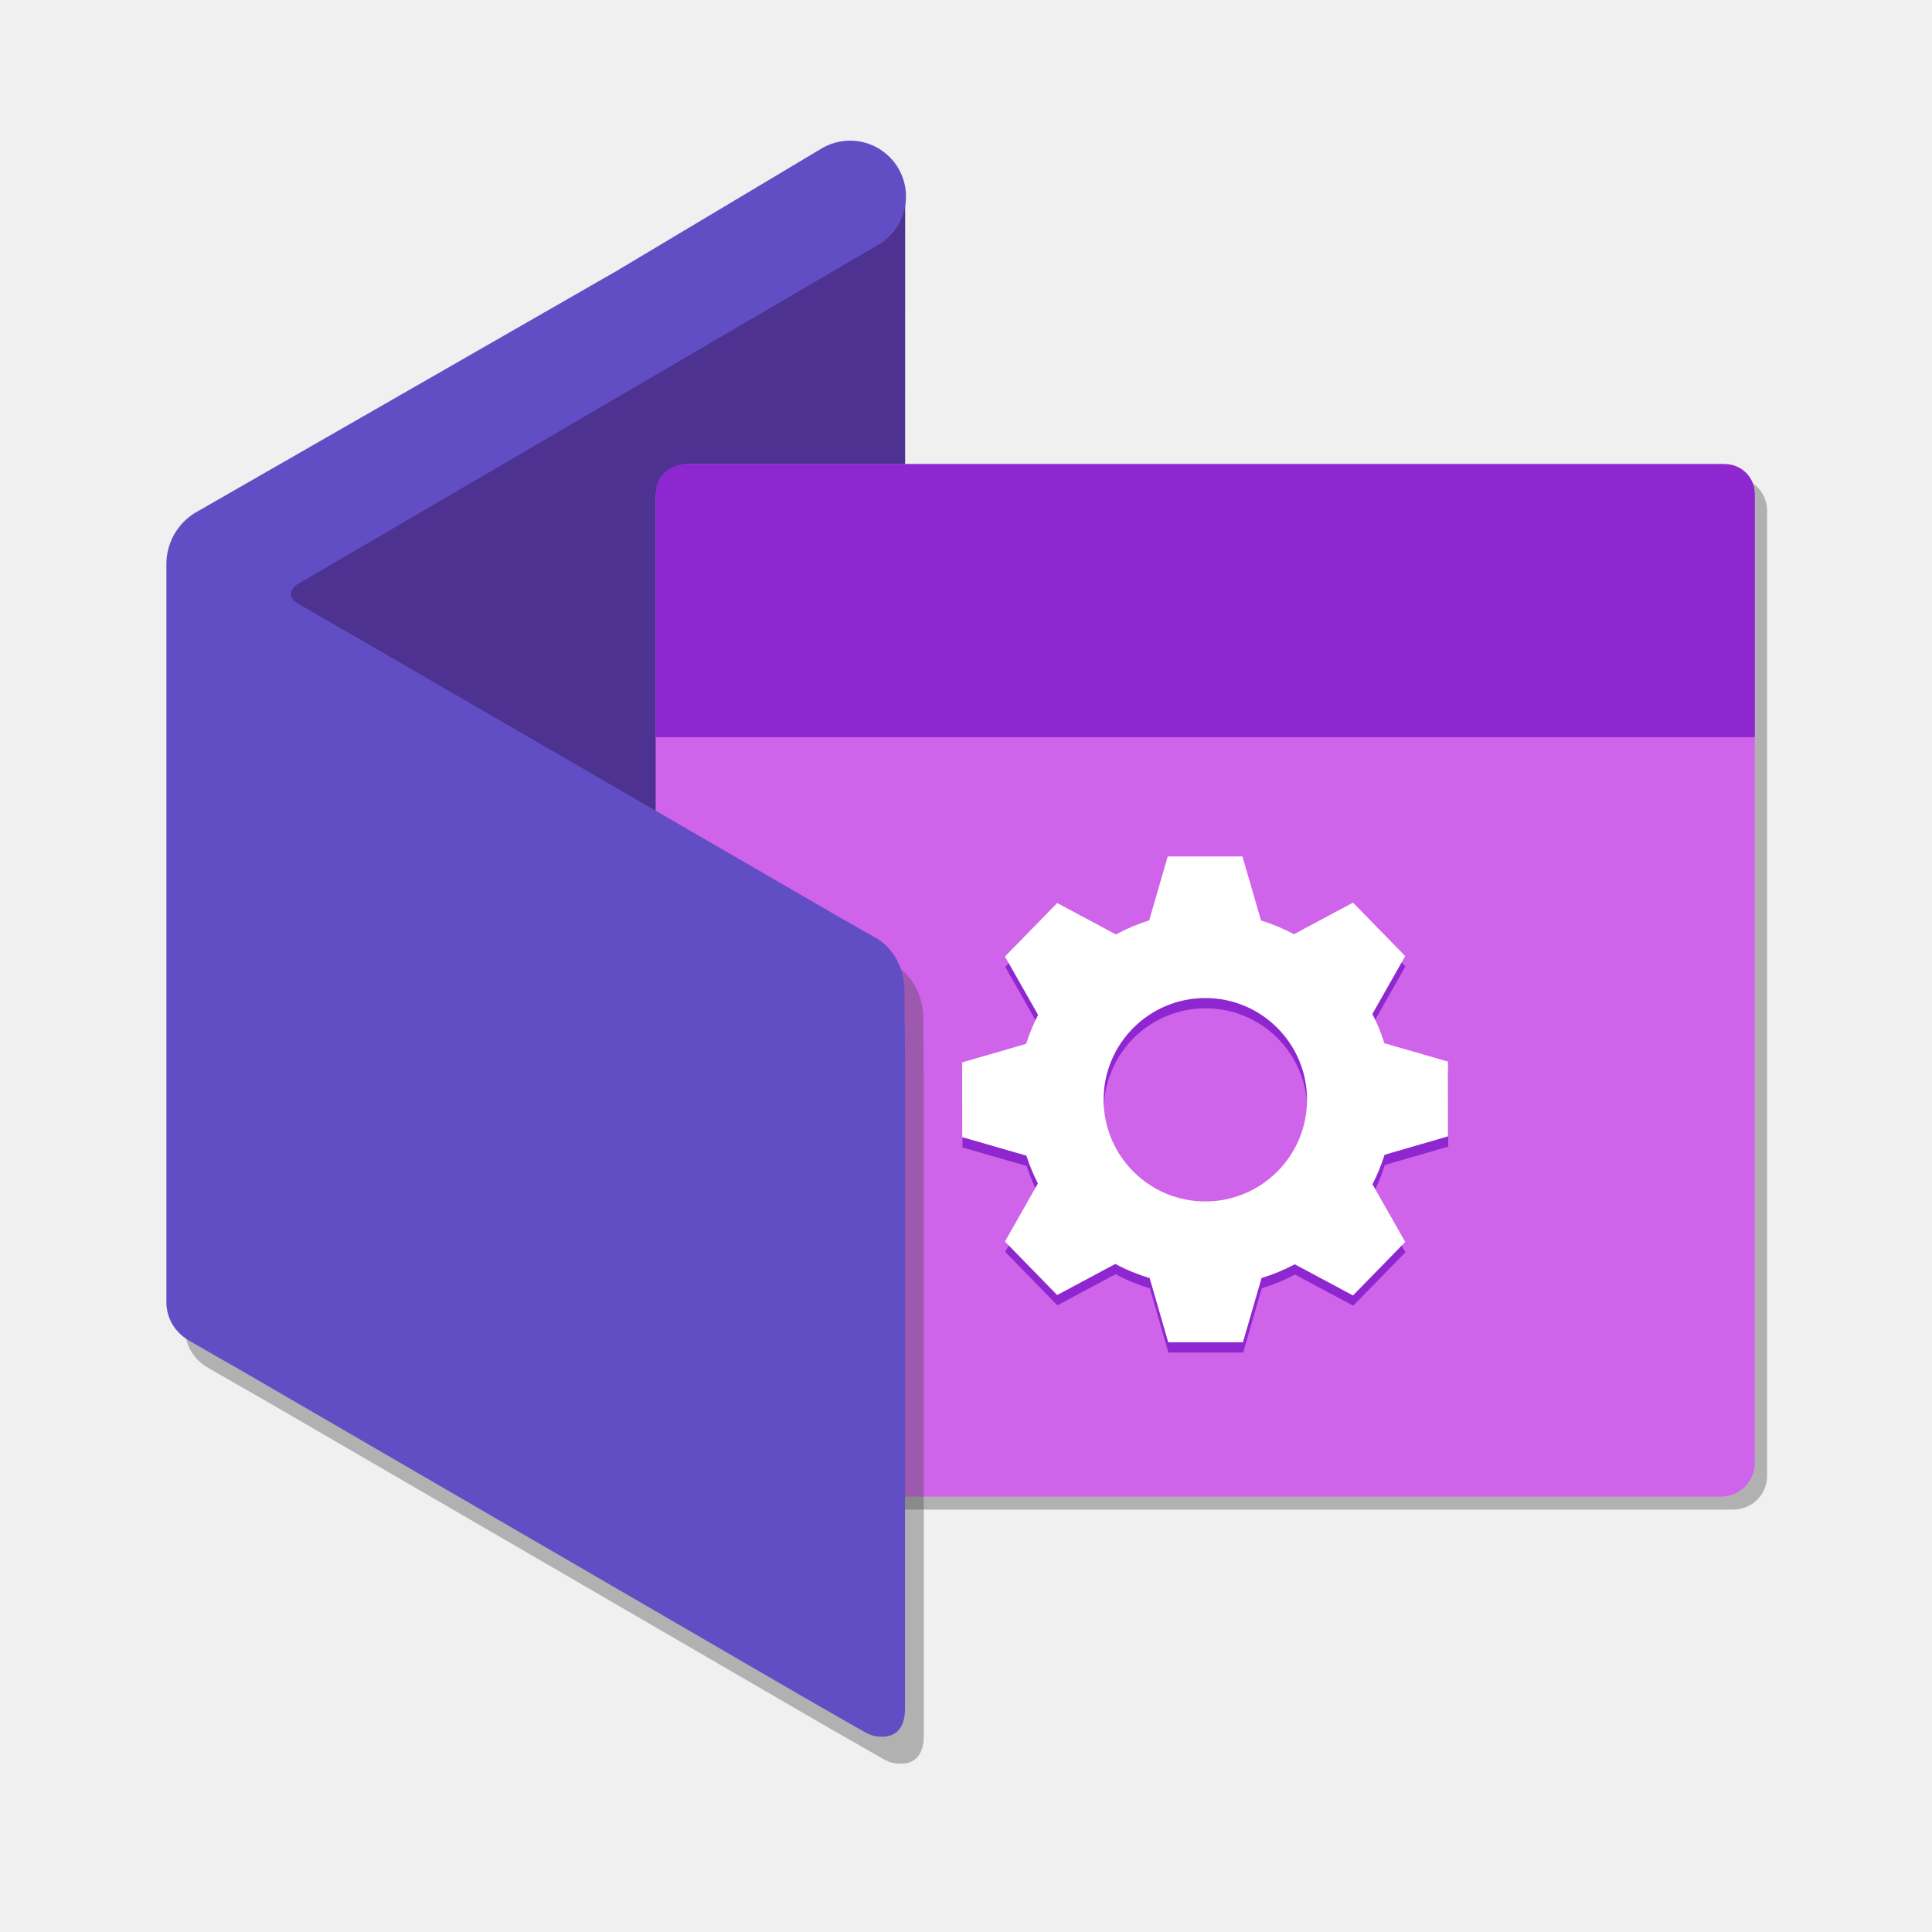
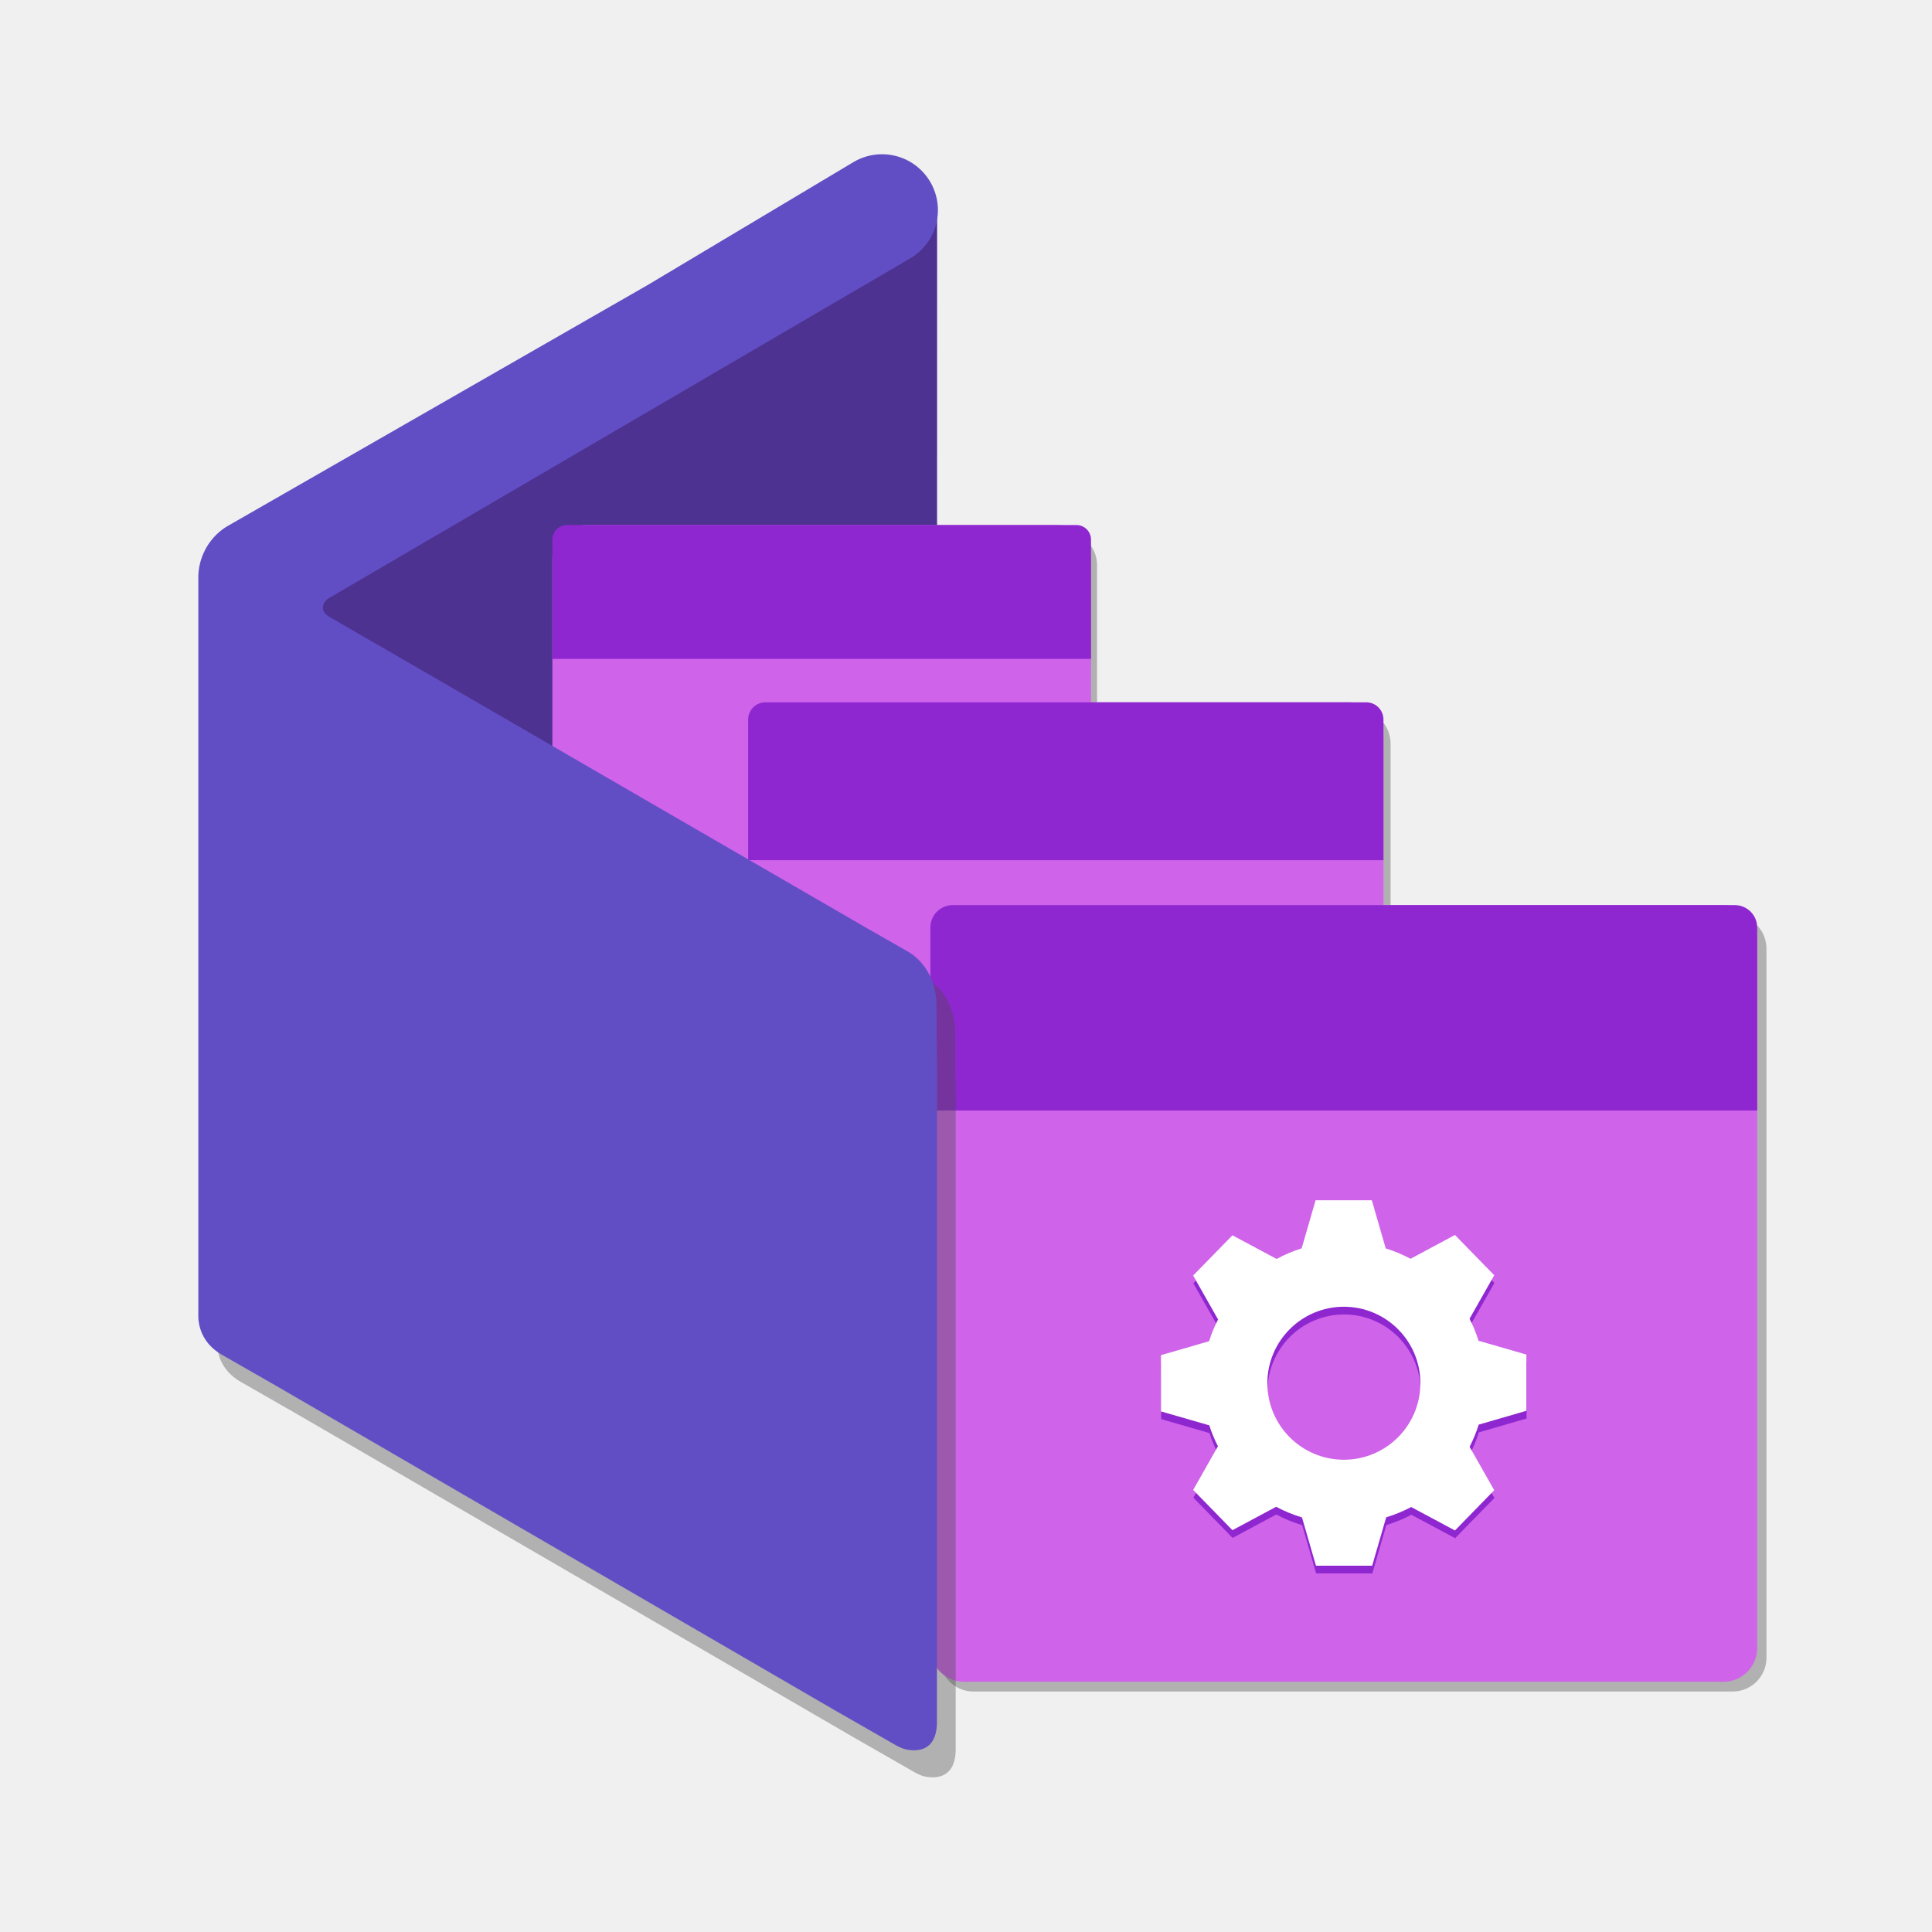
<svg xmlns="http://www.w3.org/2000/svg" version="1.0" id="Warstwa_1" x="0" y="0" viewBox="0 0 85.039 85.039" xml:space="preserve">
-   <style>.st0{opacity:.38;fill:#494949}.st20{fill:#8f27d0}</style>
-   <path fill="#4d3292" d="M39.842 8.754l-.007 37.727-32.51-21.593z" />
-   <path class="st0" d="M76.295 66.445H30.887c-.82 0-1.486-.665-1.486-1.486V22.484c0-.821.665-1.486 1.486-1.486h45.408c.82 0 1.486.665 1.486 1.486v42.475c0 .821-.665 1.486-1.486 1.486z" />
-   <path d="M75.752 65.874H30.345a1.486 1.486 0 01-1.486-1.486V21.912c0-.82.665-1.486 1.486-1.486h45.407c.821 0 1.487.666 1.487 1.486v42.476c0 .82-.666 1.486-1.487 1.486z" fill="#cf63ea" />
-   <path class="st20" d="M77.239 32.448V21.737a1.31 1.31 0 00-1.31-1.31h-45.76a1.31 1.31 0 00-1.31 1.31v10.71h48.38z" />
-   <path class="st0" d="M40.637 44.968c.047-1.86-1.275-2.503-1.275-2.503l-1.752-1a143894.593 143894.593 0 00-21.946-12.71l-1.727-1a.652.652 0 01-.244-.223l-5.12-2.93a2.643 2.643 0 00-.424 1.475v32.495c.01.308.122 1.126 1.03 1.646l2.554 1.463L36.13 75.85l1.889 1.082.846.484s.21.112.315.146c.054.016.115.033.177.044.237.042.557.051.821-.1.282-.164.5-.51.483-1.2V47.67l-.023-2.702z" />
-   <path d="M38.537 41.276l-1.752-1-21.468-12.438-.478-.273-1.727-.999c-.579-.33-.2-.777.008-.864l25.492-14.9a2.46 2.46 0 10-2.46-4.26l-9.04 5.4-18.57 10.656a2.656 2.656 0 00-1.218 2.29v32.495c.01.308.122 1.126 1.03 1.646l2.554 1.463 24.396 14.169 1.889 1.082.846.484s.21.112.315.146c.054.016.115.033.177.044.237.042.557.051.821-.1.282-.164.5-.511.483-1.2V46.481l-.023-2.702c.047-1.86-1.275-2.503-1.275-2.503z" fill="#624ec4" />
-   <path class="st20" d="M55.539 56.705a8.22 8.22 0 001.462-.604l2.563 1.372 1.141-1.169.017-.017 1.14-1.169-1.441-2.54a8.19 8.19 0 00.533-1.298l2.792-.81v-1.657l-.002-1.633-2.808-.81c-.01-.032-.013-.065-.023-.096a8.199 8.199 0 00-.496-1.189l1.445-2.547-1.14-1.17-.017-.016-1.14-1.17-2.6 1.392a8.187 8.187 0 00-1.45-.604l-.816-2.82h-3.29l-.815 2.814a8.215 8.215 0 00-1.465.62L46.543 40.2l-1.141 1.17-.017.016-1.14 1.17 1.457 2.568a8.18 8.18 0 00-.524 1.274l-2.817.818.001 1.633v.023l.001 1.634 2.826.816c.134.425.307.831.505 1.224l-1.45 2.555 1.141 1.169.017.017 1.14 1.169 2.56-1.37c.476.26.986.461 1.512.626l.816 2.821h3.29l.819-2.828zm-6.952-7.846a4.476 4.476 0 118.953 0 4.476 4.476 0 01-8.953 0z" />
-   <path d="M55.529 56.253a8.22 8.22 0 001.462-.604l2.563 1.372 1.141-1.17.017-.016 1.14-1.169-1.441-2.541a8.19 8.19 0 00.533-1.297l2.792-.81V48.36l-.002-1.633-2.808-.811c-.01-.03-.013-.064-.023-.095a8.2 8.2 0 00-.496-1.19l1.445-2.547-1.14-1.169-.017-.016-1.14-1.17-2.6 1.392a8.187 8.187 0 00-1.45-.605l-.816-2.819h-3.29l-.815 2.814a8.215 8.215 0 00-1.465.62l-2.586-1.384-1.141 1.17-.017.016-1.14 1.17 1.457 2.568a8.18 8.18 0 00-.524 1.274l-2.817.817.001 1.634v.023l.001 1.633 2.826.816c.134.426.307.832.505 1.224l-1.45 2.555 1.141 1.17.017.016 1.14 1.17 2.56-1.37c.476.26.986.461 1.512.625l.816 2.822h3.29l.819-2.828zm-6.952-7.847a4.476 4.476 0 118.953 0 4.476 4.476 0 01-8.953 0z" fill="#fff" />
+   <style>.st1{opacity:.38;fill:#494949}.st2{fill:#cf63ea}.st3{fill:#8f27d0}</style>
+   <path fill="#4d3292" d="M41.248 9.352l-.007 37.727L8.729 25.485z" />
+   <path class="st1" d="M46.802 45.662H26.065c-.82 0-1.486-.665-1.486-1.486v-19.3c0-.82.666-1.486 1.486-1.486h20.737c.821 0 1.486.665 1.486 1.486v19.3c0 .82-.665 1.486-1.486 1.486z" />
+   <path class="st2" d="M46.536 45.382H25.8c-.82 0-1.486-.665-1.486-1.486v-19.3c0-.82.666-1.486 1.486-1.486h20.737c.821 0 1.486.665 1.486 1.486v19.3c0 .82-.665 1.486-1.486 1.486z" />
+   <path class="st3" d="M48.022 29.001v-5.249a.642.642 0 00-.642-.642H24.956a.642.642 0 00-.643.642v5.25h23.71z" />
+   <path class="st1" d="M59.722 57.51H34.73c-.82 0-1.486-.665-1.486-1.486V32.728c0-.82.665-1.486 1.486-1.486h24.99c.822 0 1.487.665 1.487 1.486v23.296c0 .821-.665 1.486-1.486 1.486z" />
+   <path class="st2" d="M59.408 57.18h-24.99c-.821 0-1.487-.665-1.487-1.486V32.398c0-.821.666-1.486 1.486-1.486h24.991c.82 0 1.486.665 1.486 1.486v23.296c0 .82-.665 1.486-1.486 1.486z" />
+   <path class="st3" d="M60.894 37.86V31.67a.757.757 0 00-.757-.757H33.689a.757.757 0 00-.758.757v6.191h27.963z" />
+   <g>
+     <path class="st1" d="M76.266 74.454h-33.42c-.82 0-1.486-.665-1.486-1.486V41.754c0-.82.666-1.486 1.486-1.486h33.42c.82 0 1.486.666 1.486 1.486v31.214c0 .82-.666 1.486-1.486 1.486z" />
+     <path class="st2" d="M75.858 74.024h-33.42c-.82 0-1.486-.665-1.486-1.486V41.325c0-.821.666-1.486 1.486-1.486h33.42c.82 0 1.486.665 1.486 1.486v31.213c0 .821-.666 1.486-1.486 1.486z" />
+     <path class="st3" d="M77.344 48.881v-8.057a.986.986 0 00-.986-.985h-34.42a.986.986 0 00-.986.985v8.057h36.392zM61.021 67.128c.383-.12.754-.266 1.1-.455l1.928 1.032.858-.88.013-.012.858-.879-1.085-1.912a6.16 6.16 0 00.401-.975l2.1-.61v-2.474l-2.113-.61c-.007-.023-.01-.048-.017-.071a6.167 6.167 0 00-.373-.895l1.087-1.916-.858-.88-.013-.012-.858-.88-1.955 1.047a6.158 6.158 0 00-1.091-.455l-.614-2.12h-2.475l-.612 2.116a6.18 6.18 0 00-1.103.467l-1.945-1.041-.858.88-.012.012-.858.88 1.096 1.931c-.156.307-.291.625-.394.959l-2.12.615.002 1.228v1.246l2.126.614c.1.32.231.626.38.92l-1.09 1.923.858.879.012.013.858.88 1.926-1.032c.357.196.74.348 1.137.472l.614 2.122h2.475l.615-2.127zm-5.229-5.903a3.367 3.367 0 116.734 0 3.367 3.367 0 01-6.734 0z" />
+     <path d="M61.014 66.787c.382-.12.753-.266 1.1-.454l1.928 1.032.858-.88.012-.012.858-.88-1.084-1.91a6.16 6.16 0 00.4-.976l2.101-.61v-1.246l-.001-1.228-2.113-.61c-.007-.023-.01-.049-.017-.072a6.167 6.167 0 00-.373-.894l1.087-1.916-.858-.88-.012-.012-.858-.88-1.955 1.047a6.158 6.158 0 00-1.092-.455l-.613-2.12h-2.475l-.613 2.116a6.18 6.18 0 00-1.102.467l-1.945-1.041-.858.879-.013.013-.858.879 1.096 1.932c-.155.307-.29.625-.394.959l-2.119.614.001 1.229v1.246l2.127.614c.1.32.23.626.38.92l-1.09 1.923.857.879.013.012.858.88 1.925-1.03c.358.195.741.347 1.137.47l.614 2.123h2.475l.616-2.128zm-5.23-5.902a3.367 3.367 0 116.735 0 3.367 3.367 0 01-6.734 0z" fill="#fff" />
+   </g>
+   <path class="st1" d="M42.043 45.565c.046-1.86-1.276-2.503-1.276-2.503l-1.752-1a143894.593 143894.593 0 00-21.946-12.71l-1.726-1a.652.652 0 01-.245-.223l-5.12-2.93a2.643 2.643 0 00-.423 1.475V59.17c.009.309.121 1.126 1.029 1.646l2.555 1.464 24.395 14.168 1.889 1.082.846.485s.21.112.316.145c.053.017.114.033.176.044.238.043.558.052.821-.1.282-.163.5-.51.483-1.2V48.269l-.022-2.703z" />
+   <path d="M39.942 41.873l-1.752-1-21.468-12.437-.478-.273-1.727-1c-.579-.33-.2-.776.008-.863l25.492-14.9a2.46 2.46 0 10-2.46-4.26l-9.04 5.4-18.57 10.655a2.656 2.656 0 00-1.218 2.29V57.98c.01.309.122 1.126 1.03 1.646l2.555 1.464 24.395 14.168 1.889 1.082.846.485s.21.112.316.145c.053.017.114.033.176.044.238.043.558.052.821-.1.282-.163.5-.51.483-1.2V47.08l-.022-2.703c.046-1.86-1.276-2.503-1.276-2.503z" fill="#624ec4" />
</svg>
